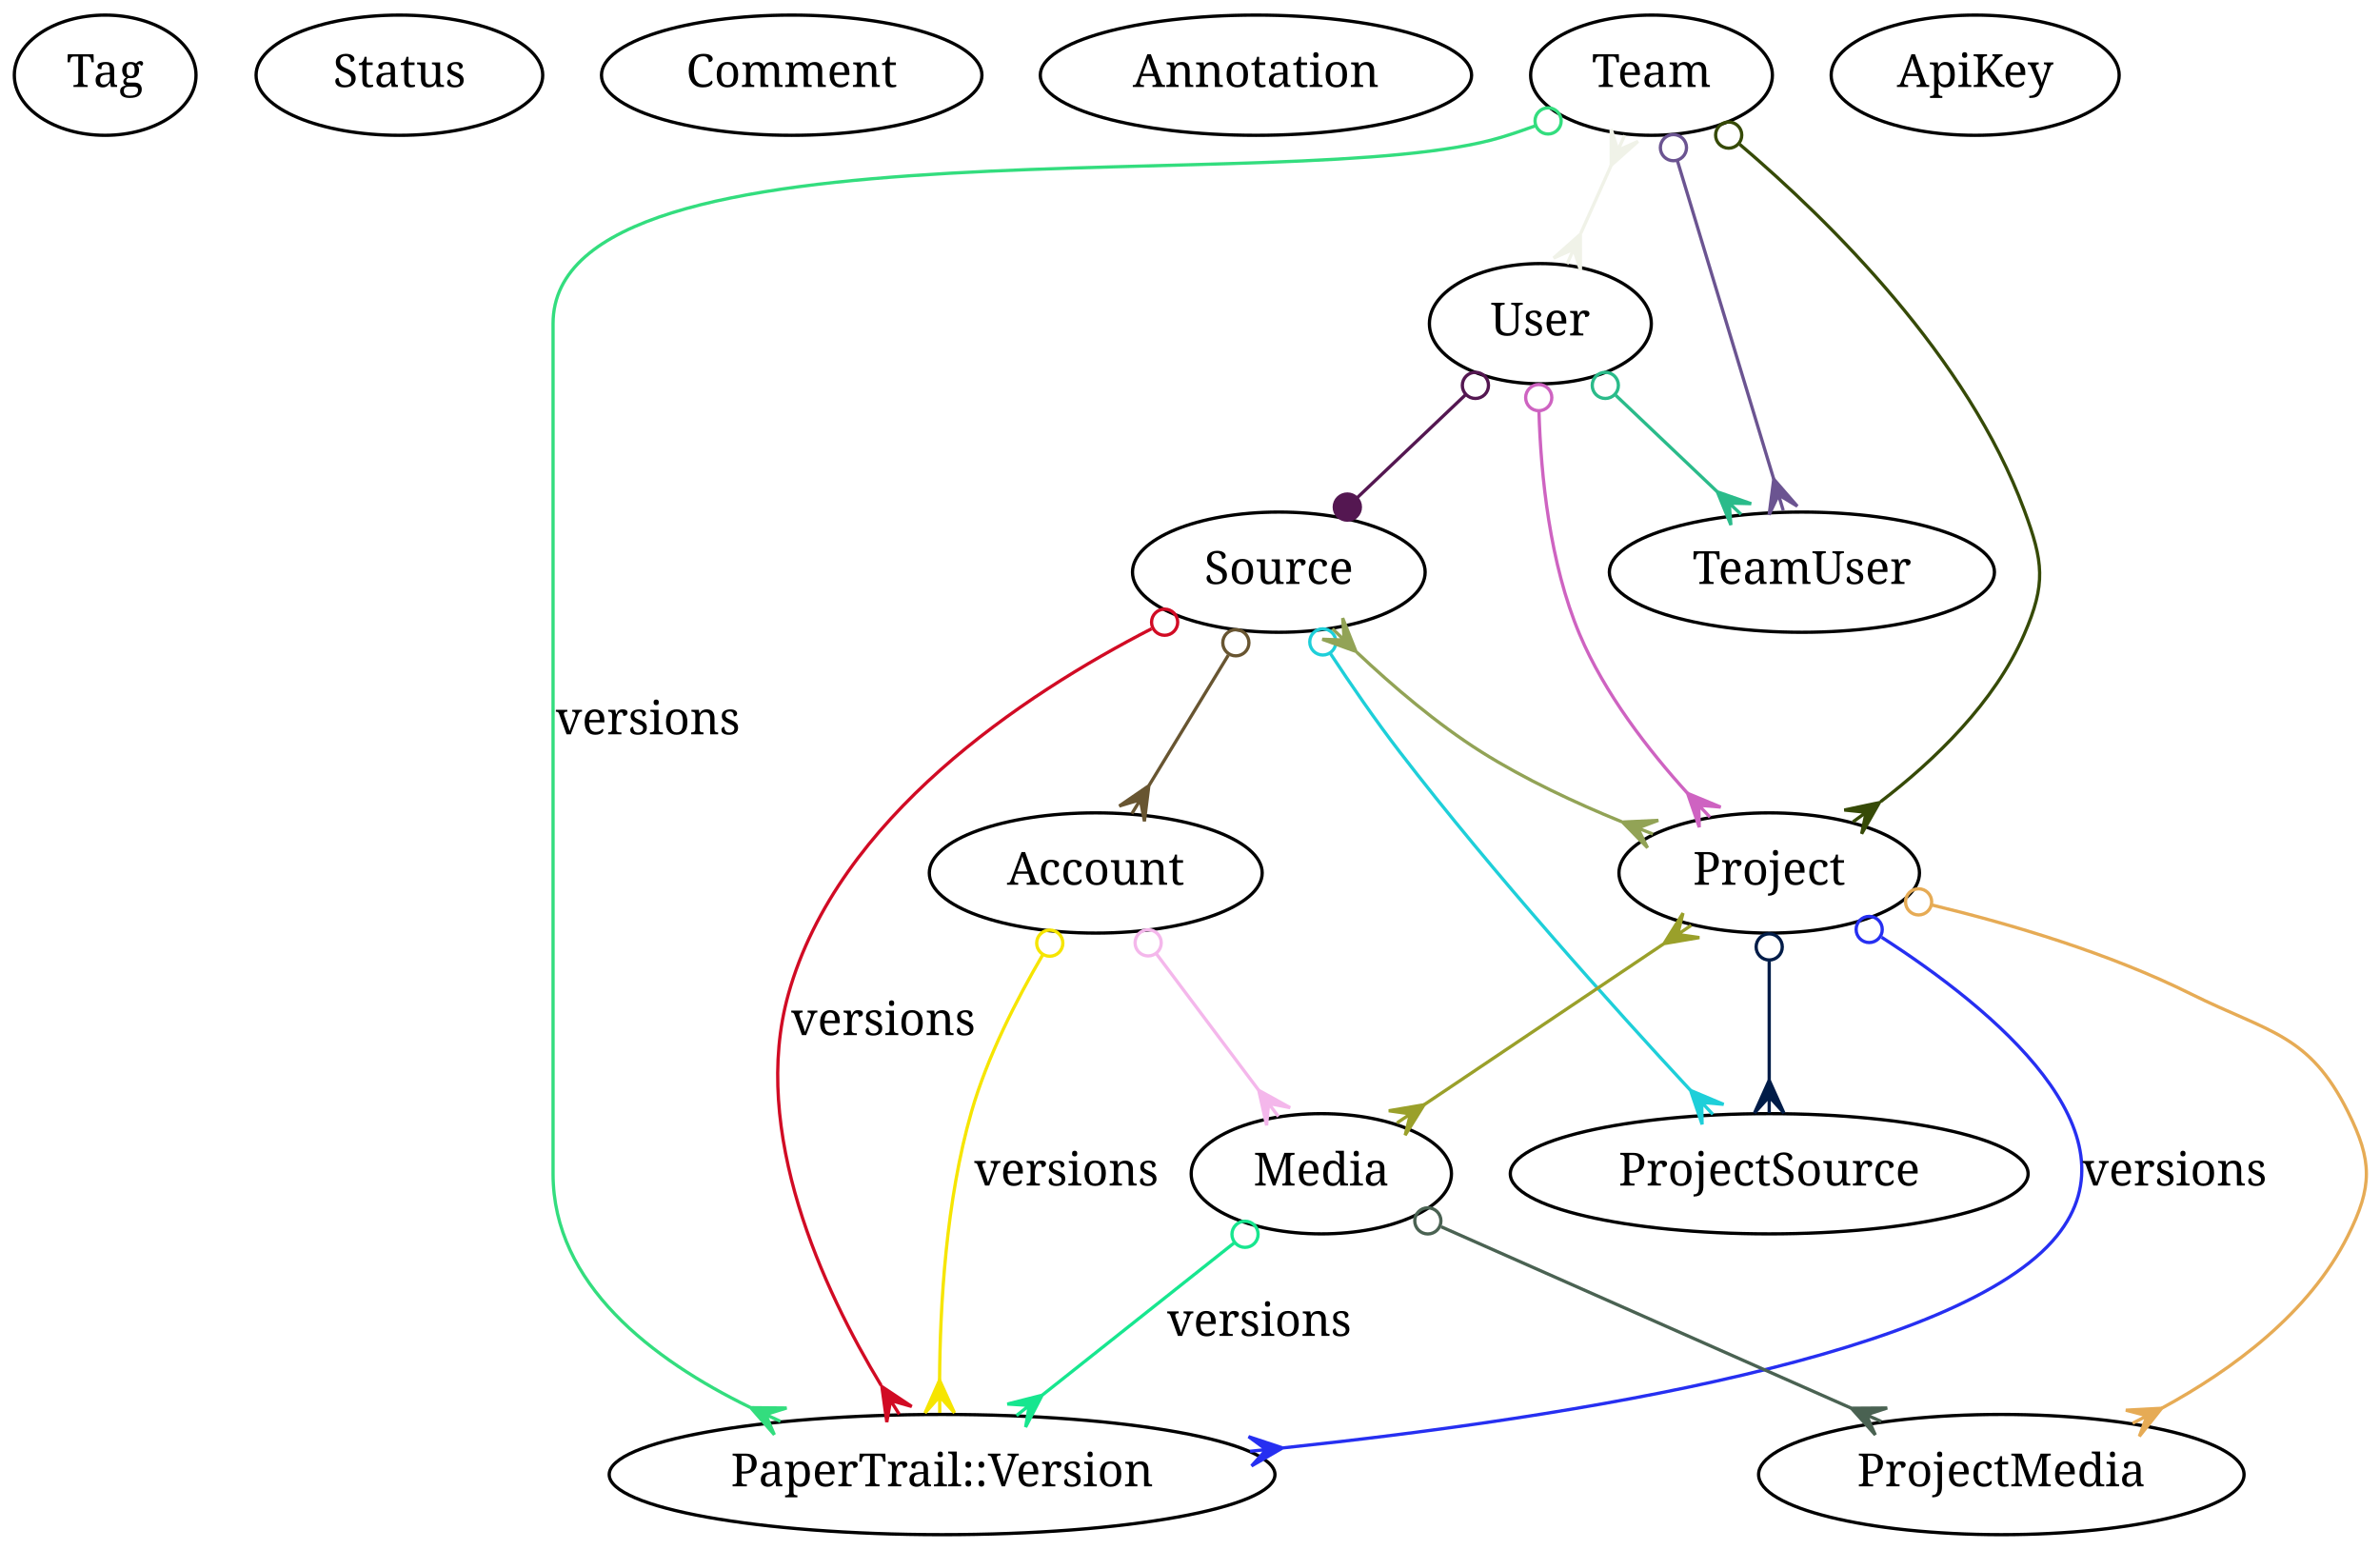
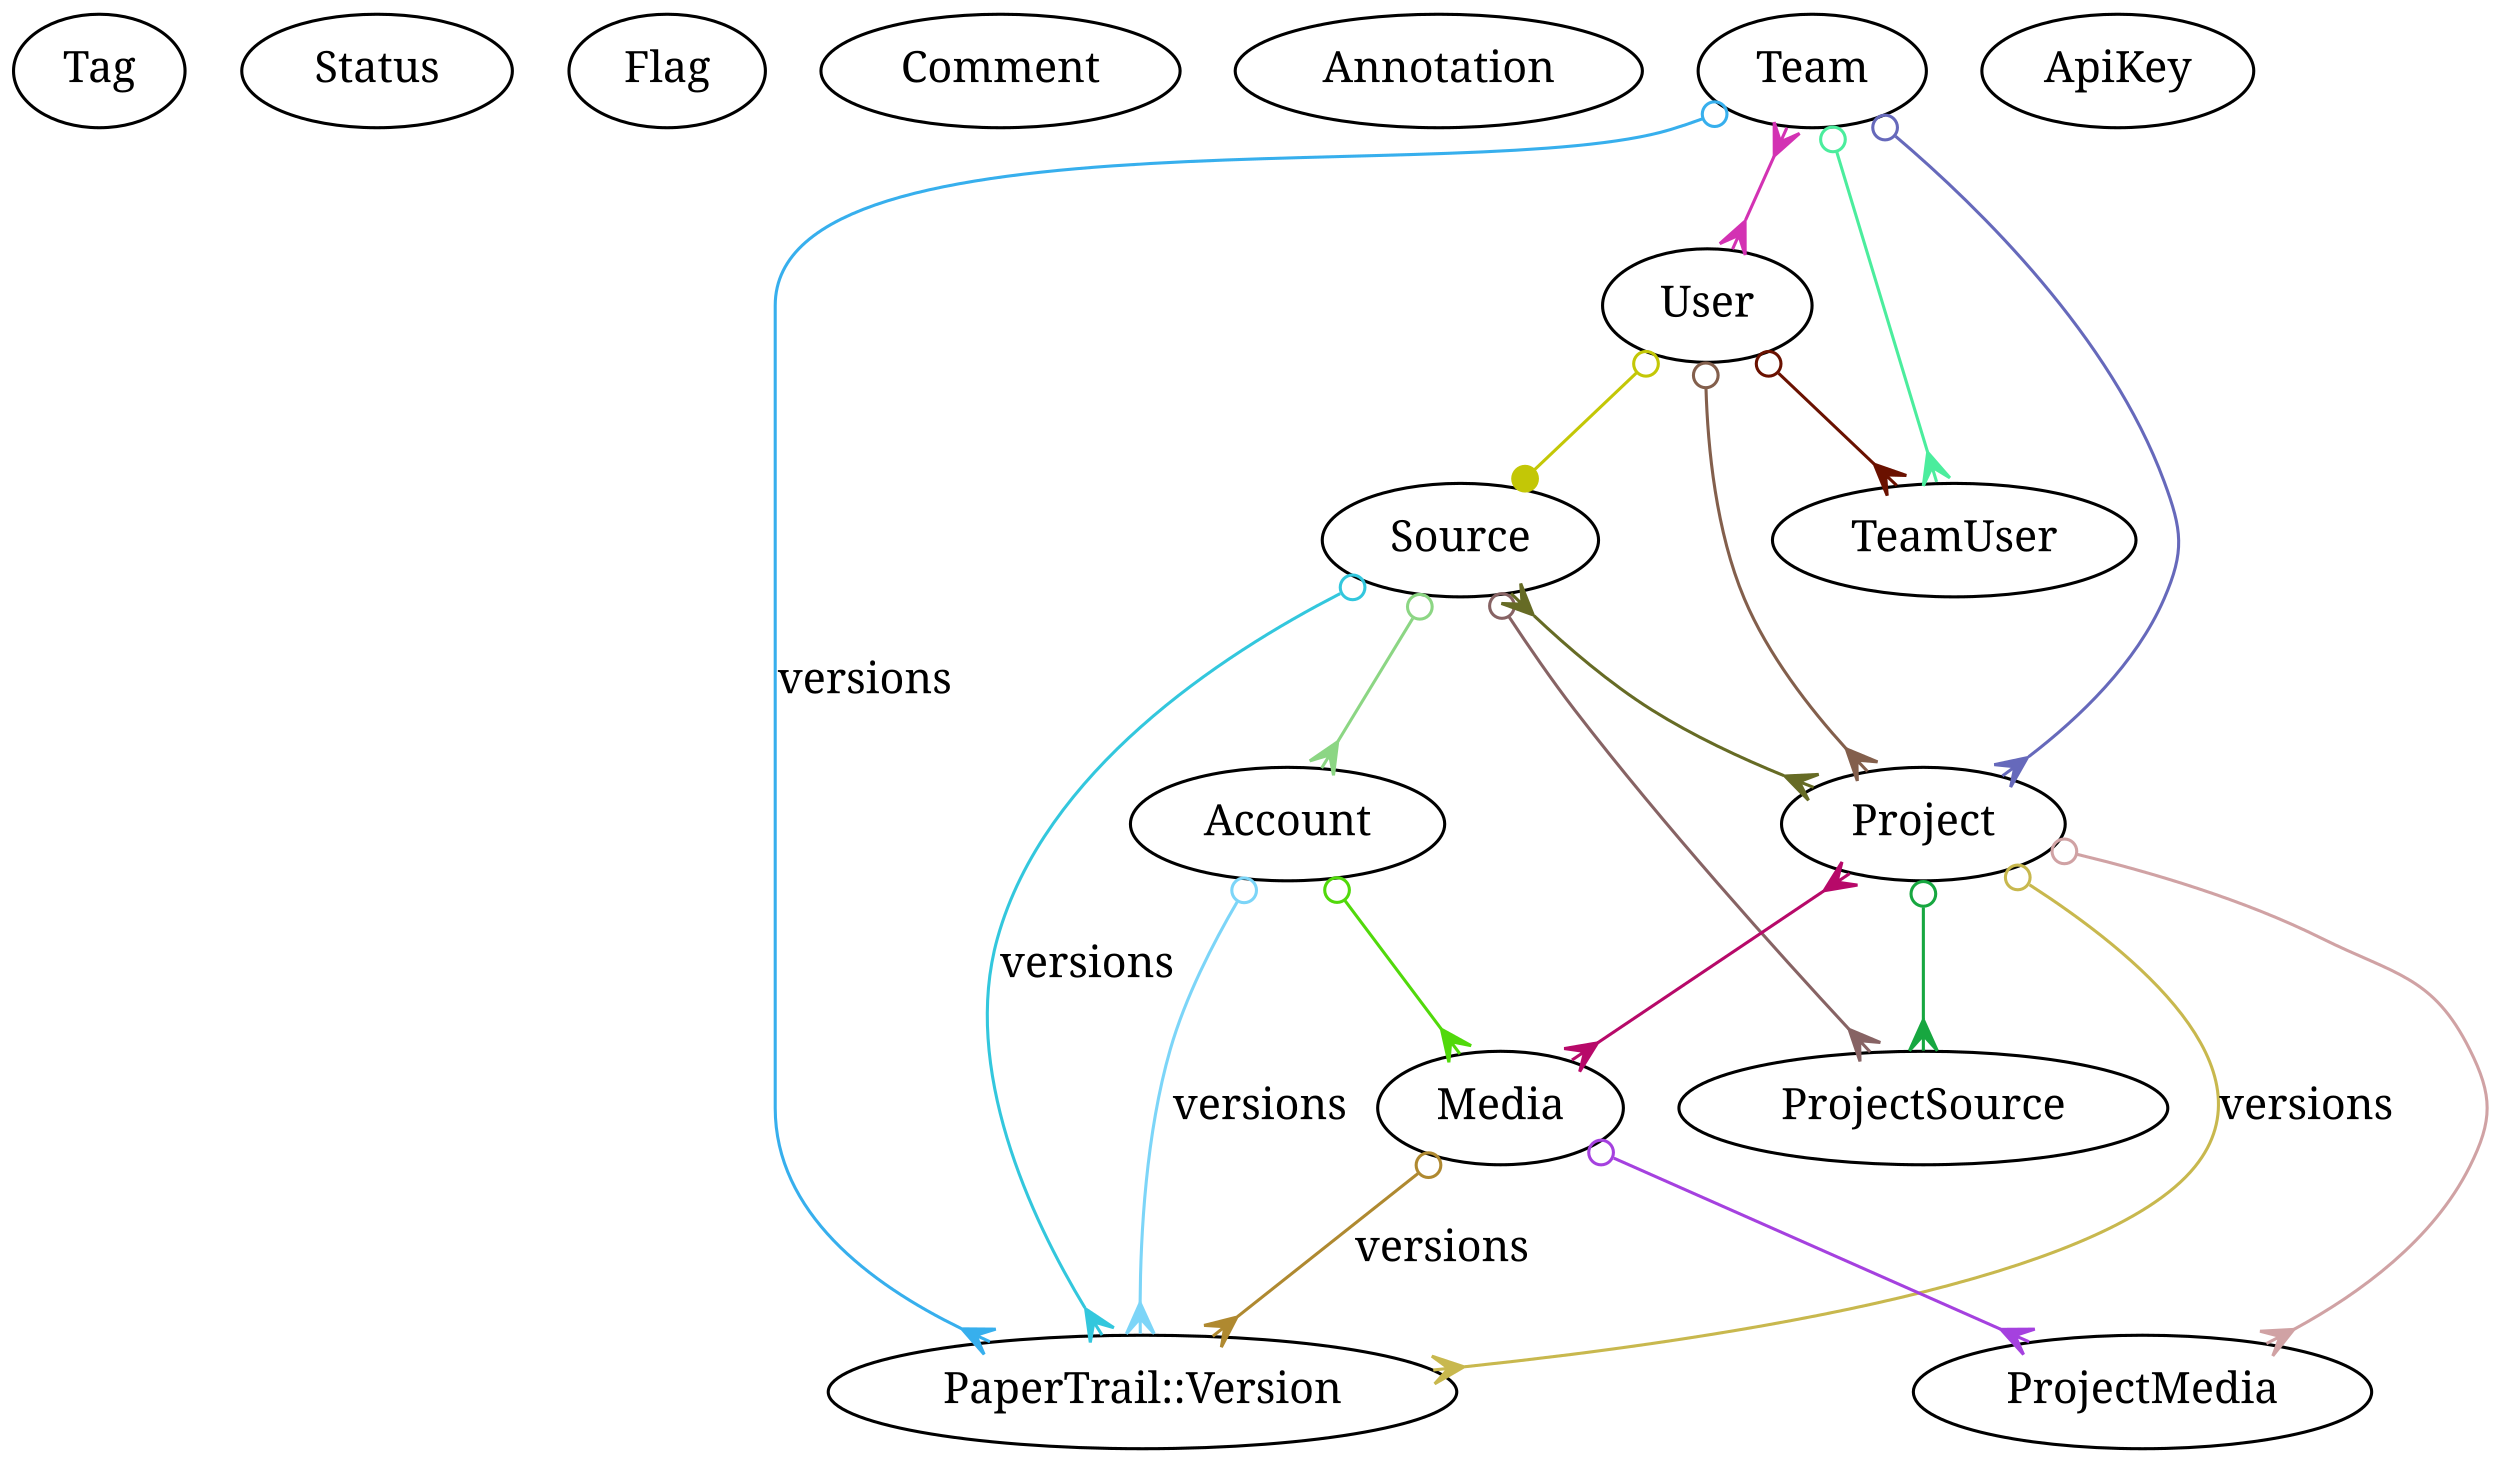
- <svg xmlns="http://www.w3.org/2000/svg" width="728pt" height="474pt" viewBox="0.00 0.00 727.66 474.00">
+ <svg xmlns="http://www.w3.org/2000/svg" width="810pt" height="474pt" viewBox="0.00 0.00 809.66 474.00">
  <g id="graph1" class="graph" transform="scale(1 1) rotate(0) translate(4 470)">
-     <polygon fill="none" stroke="none" points="-4,5 -4,-470 724.665,-470 724.665,5 -4,5" />
+     <polygon fill="none" stroke="none" points="-4,5 -4,-470 806.665,-470 806.665,5 -4,5" />
    <g id="node1" class="node">
      <ellipse fill="none" stroke="black" cx="28" cy="-447" rx="27.788" ry="18.385" />
      <text text-anchor="middle" x="28" y="-443.4" font-family="Times Roman,serif" font-size="14.00">Tag</text>
    </g>
    <g id="node2" class="node">
      <ellipse fill="none" stroke="black" cx="118" cy="-447" rx="43.841" ry="18.385" />
      <text text-anchor="middle" x="118" y="-443.4" font-family="Times Roman,serif" font-size="14.00">Status</text>
    </g>
    <g id="node3" class="node">
-       <ellipse fill="none" stroke="black" cx="238" cy="-447" rx="58.188" ry="18.385" />
-       <text text-anchor="middle" x="238" y="-443.4" font-family="Times Roman,serif" font-size="14.00">Comment</text>
+       <ellipse fill="none" stroke="black" cx="212" cy="-447" rx="31.82" ry="18.385" />
+       <text text-anchor="middle" x="212" y="-443.4" font-family="Times Roman,serif" font-size="14.00">Flag</text>
    </g>
    <g id="node4" class="node">
-       <ellipse fill="none" stroke="black" cx="380" cy="-447" rx="65.968" ry="18.385" />
-       <text text-anchor="middle" x="380" y="-443.4" font-family="Times Roman,serif" font-size="14.00">Annotation</text>
+       <ellipse fill="none" stroke="black" cx="320" cy="-447" rx="58.188" ry="18.385" />
+       <text text-anchor="middle" x="320" y="-443.4" font-family="Times Roman,serif" font-size="14.00">Comment</text>
    </g>
    <g id="node5" class="node">
-       <ellipse fill="none" stroke="black" cx="387" cy="-295" rx="44.758" ry="18.385" />
-       <text text-anchor="middle" x="387" y="-291.4" font-family="Times Roman,serif" font-size="14.00">Source</text>
+       <ellipse fill="none" stroke="black" cx="462" cy="-447" rx="65.968" ry="18.385" />
+       <text text-anchor="middle" x="462" y="-443.4" font-family="Times Roman,serif" font-size="14.00">Annotation</text>
+     </g>
+     <g id="node6" class="node">
+       <ellipse fill="none" stroke="black" cx="469" cy="-295" rx="44.758" ry="18.385" />
+       <text text-anchor="middle" x="469" y="-291.4" font-family="Times Roman,serif" font-size="14.00">Source</text>
+     </g>
+     <g id="node8" class="node">
+       <ellipse fill="none" stroke="black" cx="619" cy="-111" rx="79.196" ry="18.385" />
+       <text text-anchor="middle" x="619" y="-107.4" font-family="Times Roman,serif" font-size="14.00">ProjectSource</text>
+     </g>
+     <g id="edge6" class="edge">
+       <path fill="none" stroke="#876364" d="M484.667,-270.277C491.024,-260.637 498.603,-249.615 506,-240 534.793,-202.576 571.279,-162.012 594.876,-136.562" />
+       <ellipse fill="none" stroke="#876364" cx="482.459" cy="-273.662" rx="4" ry="4" />
+       <polygon fill="#876364" stroke="#876364" points="594.947,-136.486 605.056,-132.236 598.355,-132.827 601.763,-129.169 601.763,-129.169 601.763,-129.169 598.355,-132.827 598.47,-126.101 594.947,-136.486 594.947,-136.486" />
+     </g>
+     <g id="node9" class="node">
+       <ellipse fill="none" stroke="black" cx="413" cy="-203" rx="50.912" ry="18.385" />
+       <text text-anchor="middle" x="413" y="-199.4" font-family="Times Roman,serif" font-size="14.00">Account</text>
+     </g>
+     <g id="edge4" class="edge">
+       <path fill="none" stroke="#8cd684" d="M453.555,-269.626C446.022,-257.251 436.961,-242.364 429.315,-229.804" />
+       <ellipse fill="none" stroke="#8cd684" cx="455.856" cy="-273.407" rx="4" ry="4" />
+       <polygon fill="#8cd684" stroke="#8cd684" points="429.24,-229.68 427.885,-218.799 426.641,-225.409 424.041,-221.138 424.041,-221.138 424.041,-221.138 426.641,-225.409 420.197,-223.478 429.24,-229.68 429.24,-229.68" />
+     </g>
+     <g id="node10" class="node">
+       <ellipse fill="none" stroke="black" cx="619" cy="-203" rx="45.962" ry="18.385" />
+       <text text-anchor="middle" x="619" y="-199.4" font-family="Times Roman,serif" font-size="14.00">Project</text>
+     </g>
+     <g id="edge8" class="edge">
+       <path fill="none" stroke="#666b25" d="M492.88,-270.479C503.826,-260.155 517.38,-248.574 531,-240 544.219,-231.679 559.633,-224.469 573.833,-218.681" />
+       <polygon fill="#666b25" stroke="#666b25" points="492.592,-270.757 482.277,-274.48 489,-274.235 485.407,-277.713 485.407,-277.713 485.407,-277.713 489,-274.235 488.537,-280.946 492.592,-270.757 492.592,-270.757" />
+       <polygon fill="#666b25" stroke="#666b25" points="574.123,-218.567 585.076,-219.092 578.776,-216.736 583.428,-214.905 583.428,-214.905 583.428,-214.905 578.776,-216.736 581.78,-210.717 574.123,-218.567 574.123,-218.567" />
+     </g>
+     <g id="node17" class="node">
+       <ellipse fill="none" stroke="black" cx="366" cy="-19" rx="101.823" ry="18.385" />
+       <text text-anchor="middle" x="366" y="-15.4" font-family="Times Roman,serif" font-size="14.00">PaperTrail::Version</text>
+     </g>
+     <g id="edge2" class="edge">
+       <path fill="none" stroke="#33c7dd" d="M430.058,-277.688C390.859,-257.529 334.097,-219.957 319,-166 307.209,-123.858 329.593,-75.655 347.345,-46.278" />
+       <ellipse fill="none" stroke="#33c7dd" cx="434.069" cy="-279.697" rx="4" ry="4" />
+       <polygon fill="#33c7dd" stroke="#33c7dd" points="347.581,-45.903 356.708,-39.825 350.239,-41.668 352.897,-37.433 352.897,-37.433 352.897,-37.433 350.239,-41.668 349.085,-35.041 347.581,-45.903 347.581,-45.903" />
+       <text text-anchor="middle" x="348" y="-153.4" font-family="Times Roman,serif" font-size="14.00">versions</text>
    </g>
    <g id="node7" class="node">
-       <ellipse fill="none" stroke="black" cx="537" cy="-111" rx="79.196" ry="18.385" />
-       <text text-anchor="middle" x="537" y="-107.4" font-family="Times Roman,serif" font-size="14.00">ProjectSource</text>
-     </g>
-     <g id="edge6" class="edge">
-       <path fill="none" stroke="#1ecfd9" d="M402.667,-270.277C409.024,-260.637 416.603,-249.615 424,-240 452.793,-202.576 489.279,-162.012 512.876,-136.562" />
-       <ellipse fill="none" stroke="#1ecfd9" cx="400.459" cy="-273.662" rx="4" ry="4" />
-       <polygon fill="#1ecfd9" stroke="#1ecfd9" points="512.947,-136.486 523.056,-132.236 516.355,-132.827 519.763,-129.169 519.763,-129.169 519.763,-129.169 516.355,-132.827 516.47,-126.101 512.947,-136.486 512.947,-136.486" />
-     </g>
-     <g id="node8" class="node">
-       <ellipse fill="none" stroke="black" cx="331" cy="-203" rx="50.912" ry="18.385" />
-       <text text-anchor="middle" x="331" y="-199.4" font-family="Times Roman,serif" font-size="14.00">Account</text>
-     </g>
-     <g id="edge4" class="edge">
-       <path fill="none" stroke="#685531" d="M371.555,-269.626C364.022,-257.251 354.961,-242.364 347.315,-229.804" />
-       <ellipse fill="none" stroke="#685531" cx="373.856" cy="-273.407" rx="4" ry="4" />
-       <polygon fill="#685531" stroke="#685531" points="347.24,-229.68 345.885,-218.799 344.641,-225.409 342.041,-221.138 342.041,-221.138 342.041,-221.138 344.641,-225.409 338.197,-223.478 347.24,-229.68 347.24,-229.68" />
-     </g>
-     <g id="node9" class="node">
-       <ellipse fill="none" stroke="black" cx="537" cy="-203" rx="45.962" ry="18.385" />
-       <text text-anchor="middle" x="537" y="-199.4" font-family="Times Roman,serif" font-size="14.00">Project</text>
-     </g>
-     <g id="edge8" class="edge">
-       <path fill="none" stroke="#92a356" d="M410.88,-270.479C421.826,-260.155 435.38,-248.574 449,-240 462.219,-231.679 477.633,-224.469 491.833,-218.681" />
-       <polygon fill="#92a356" stroke="#92a356" points="410.592,-270.757 400.277,-274.48 407,-274.235 403.407,-277.713 403.407,-277.713 403.407,-277.713 407,-274.235 406.537,-280.946 410.592,-270.757 410.592,-270.757" />
-       <polygon fill="#92a356" stroke="#92a356" points="492.123,-218.567 503.076,-219.092 496.776,-216.736 501.428,-214.905 501.428,-214.905 501.428,-214.905 496.776,-216.736 499.78,-210.717 492.123,-218.567 492.123,-218.567" />
-     </g>
-     <g id="node16" class="node">
-       <ellipse fill="none" stroke="black" cx="284" cy="-19" rx="101.823" ry="18.385" />
-       <text text-anchor="middle" x="284" y="-15.4" font-family="Times Roman,serif" font-size="14.00">PaperTrail::Version</text>
-     </g>
-     <g id="edge2" class="edge">
-       <path fill="none" stroke="#d10b24" d="M348.058,-277.688C308.859,-257.529 252.097,-219.957 237,-166 225.209,-123.858 247.593,-75.655 265.345,-46.278" />
-       <ellipse fill="none" stroke="#d10b24" cx="352.069" cy="-279.697" rx="4" ry="4" />
-       <polygon fill="#d10b24" stroke="#d10b24" points="265.581,-45.903 274.708,-39.825 268.239,-41.668 270.897,-37.433 270.897,-37.433 270.897,-37.433 268.239,-41.668 267.085,-35.041 265.581,-45.903 265.581,-45.903" />
-       <text text-anchor="middle" x="266" y="-153.4" font-family="Times Roman,serif" font-size="14.00">versions</text>
-     </g>
-     <g id="node6" class="node">
-       <ellipse fill="none" stroke="black" cx="501" cy="-447" rx="36.977" ry="18.385" />
-       <text text-anchor="middle" x="501" y="-443.4" font-family="Times Roman,serif" font-size="14.00">Team</text>
+       <ellipse fill="none" stroke="black" cx="583" cy="-447" rx="36.977" ry="18.385" />
+       <text text-anchor="middle" x="583" y="-443.4" font-family="Times Roman,serif" font-size="14.00">Team</text>
    </g>
    <g id="edge12" class="edge">
-       <path fill="none" stroke="#364a07" d="M527.953,-425.879C555.847,-402.135 597.71,-360.738 615,-314 620.86,-298.16 621.72,-291.494 615,-276 605.95,-255.135 587.673,-237.509 571.086,-224.807" />
-       <ellipse fill="none" stroke="#364a07" cx="524.602" cy="-428.679" rx="4" ry="4" />
-       <polygon fill="#364a07" stroke="#364a07" points="570.697,-224.523 565.278,-214.989 566.66,-221.572 562.623,-218.622 562.623,-218.622 562.623,-218.622 566.66,-221.572 559.968,-222.255 570.697,-224.523 570.697,-224.523" />
+       <path fill="none" stroke="#6669bb" d="M609.953,-425.879C637.847,-402.135 679.71,-360.738 697,-314 702.86,-298.16 703.72,-291.494 697,-276 687.95,-255.135 669.673,-237.509 653.086,-224.807" />
+       <ellipse fill="none" stroke="#6669bb" cx="606.602" cy="-428.679" rx="4" ry="4" />
+       <polygon fill="#6669bb" stroke="#6669bb" points="652.697,-224.523 647.278,-214.989 648.66,-221.572 644.623,-218.622 644.623,-218.622 644.623,-218.622 648.66,-221.572 641.968,-222.255 652.697,-224.523 652.697,-224.523" />
    </g>
-     <g id="node10" class="node">
-       <ellipse fill="none" stroke="black" cx="547" cy="-295" rx="58.898" ry="18.385" />
-       <text text-anchor="middle" x="547" y="-291.4" font-family="Times Roman,serif" font-size="14.00">TeamUser</text>
+     <g id="node11" class="node">
+       <ellipse fill="none" stroke="black" cx="629" cy="-295" rx="58.898" ry="18.385" />
+       <text text-anchor="middle" x="629" y="-291.4" font-family="Times Roman,serif" font-size="14.00">TeamUser</text>
    </g>
    <g id="edge14" class="edge">
-       <path fill="none" stroke="#6b5491" d="M508.87,-420.994C517.077,-393.876 529.902,-351.497 538.378,-323.49" />
-       <ellipse fill="none" stroke="#6b5491" cx="507.707" cy="-424.837" rx="4" ry="4" />
-       <polygon fill="#6b5491" stroke="#6b5491" points="538.391,-323.448 545.594,-315.18 539.839,-318.662 541.287,-313.877 541.287,-313.877 541.287,-313.877 539.839,-318.662 536.98,-312.573 538.391,-323.448 538.391,-323.448" />
+       <path fill="none" stroke="#4bed9d" d="M590.87,-420.994C599.077,-393.876 611.902,-351.497 620.378,-323.49" />
+       <ellipse fill="none" stroke="#4bed9d" cx="589.707" cy="-424.837" rx="4" ry="4" />
+       <polygon fill="#4bed9d" stroke="#4bed9d" points="620.391,-323.448 627.594,-315.18 621.839,-318.662 623.287,-313.877 623.287,-313.877 623.287,-313.877 621.839,-318.662 618.98,-312.573 620.391,-323.448 620.391,-323.448" />
+     </g>
+     <g id="node14" class="node">
+       <ellipse fill="none" stroke="black" cx="549" cy="-371" rx="33.941" ry="18.385" />
+       <text text-anchor="middle" x="549" y="-367.4" font-family="Times Roman,serif" font-size="14.00">User</text>
+     </g>
+     <g id="edge16" class="edge">
+       <path fill="none" stroke="#d332b3" d="M570.651,-419.396C567.632,-412.647 564.401,-405.425 561.38,-398.673" />
+       <polygon fill="#d332b3" stroke="#d332b3" points="570.686,-419.474 570.662,-430.44 572.728,-424.038 574.77,-428.603 574.77,-428.603 574.77,-428.603 572.728,-424.038 578.877,-426.765 570.686,-419.474 570.686,-419.474" />
+       <polygon fill="#d332b3" stroke="#d332b3" points="561.238,-398.356 561.262,-387.39 559.197,-393.792 557.155,-389.228 557.155,-389.228 557.155,-389.228 559.197,-393.792 553.047,-391.066 561.238,-398.356 561.238,-398.356" />
+     </g>
+     <g id="edge10" class="edge">
+       <path fill="none" stroke="#37afed" d="M547.497,-431.528C543.983,-430.241 540.443,-429.038 537,-428 474.119,-409.038 247,-436.677 247,-371 247,-371 247,-371 247,-111 247,-77.276 277.283,-54.165 307.295,-39.541" />
+       <ellipse fill="none" stroke="#37afed" cx="551.366" cy="-433.013" rx="4" ry="4" />
+       <polygon fill="#37afed" stroke="#37afed" points="307.483,-39.455 318.449,-39.361 312.025,-37.364 316.567,-35.273 316.567,-35.273 316.567,-35.273 312.025,-37.364 314.685,-31.185 307.483,-39.455 307.483,-39.455" />
+       <text text-anchor="middle" x="276" y="-245.4" font-family="Times Roman,serif" font-size="14.00">versions</text>
    </g>
    <g id="node13" class="node">
-       <ellipse fill="none" stroke="black" cx="467" cy="-371" rx="33.941" ry="18.385" />
-       <text text-anchor="middle" x="467" y="-367.4" font-family="Times Roman,serif" font-size="14.00">User</text>
+       <ellipse fill="none" stroke="black" cx="482" cy="-111" rx="39.807" ry="18.385" />
+       <text text-anchor="middle" x="482" y="-107.4" font-family="Times Roman,serif" font-size="14.00">Media</text>
    </g>
-     <g id="edge16" class="edge">
-       <path fill="none" stroke="#f0f2e8" d="M488.651,-419.396C485.632,-412.647 482.401,-405.425 479.38,-398.673" />
-       <polygon fill="#f0f2e8" stroke="#f0f2e8" points="488.686,-419.474 488.662,-430.44 490.728,-424.038 492.77,-428.603 492.77,-428.603 492.77,-428.603 490.728,-424.038 496.877,-426.765 488.686,-419.474 488.686,-419.474" />
-       <polygon fill="#f0f2e8" stroke="#f0f2e8" points="479.238,-398.356 479.262,-387.39 477.197,-393.792 475.155,-389.228 475.155,-389.228 475.155,-389.228 477.197,-393.792 471.047,-391.066 479.238,-398.356 479.238,-398.356" />
+     <g id="edge20" class="edge">
+       <path fill="none" stroke="#51d90b" d="M431.469,-178.375C441.146,-165.472 452.987,-149.684 462.773,-136.636" />
+       <ellipse fill="none" stroke="#51d90b" cx="429.032" cy="-181.624" rx="4" ry="4" />
+       <polygon fill="#51d90b" stroke="#51d90b" points="462.864,-136.514 472.464,-131.214 465.864,-132.514 468.864,-128.514 468.864,-128.514 468.864,-128.514 465.864,-132.514 465.264,-125.814 462.864,-136.514 462.864,-136.514" />
    </g>
-     <g id="edge10" class="edge">
-       <path fill="none" stroke="#33dd7e" d="M465.497,-431.528C461.983,-430.241 458.443,-429.038 455,-428 392.119,-409.038 165,-436.677 165,-371 165,-371 165,-371 165,-111 165,-77.276 195.283,-54.165 225.295,-39.541" />
-       <ellipse fill="none" stroke="#33dd7e" cx="469.366" cy="-433.013" rx="4" ry="4" />
-       <polygon fill="#33dd7e" stroke="#33dd7e" points="225.483,-39.455 236.449,-39.361 230.025,-37.364 234.567,-35.273 234.567,-35.273 234.567,-35.273 230.025,-37.364 232.685,-31.185 225.483,-39.455 225.483,-39.455" />
-       <text text-anchor="middle" x="194" y="-245.4" font-family="Times Roman,serif" font-size="14.00">versions</text>
+     <g id="edge18" class="edge">
+       <path fill="none" stroke="#7cd5f8" d="M396.698,-177.818C388.731,-164.213 379.838,-146.798 375,-130 367.193,-102.894 365.361,-70.633 365.23,-47.895" />
+       <ellipse fill="none" stroke="#7cd5f8" cx="398.933" cy="-181.531" rx="4" ry="4" />
+       <polygon fill="#7cd5f8" stroke="#7cd5f8" points="365.23,-47.867 369.778,-37.889 365.254,-42.867 365.279,-37.867 365.279,-37.867 365.279,-37.867 365.254,-42.867 360.779,-37.845 365.23,-47.867 365.23,-47.867" />
+       <text text-anchor="middle" x="404" y="-107.4" font-family="Times Roman,serif" font-size="14.00">versions</text>
+     </g>
+     <g id="edge24" class="edge">
+       <path fill="none" stroke="#17a740" d="M619,-176.029C619,-164.599 619,-151.267 619,-139.66" />
+       <ellipse fill="none" stroke="#17a740" cx="619" cy="-180.382" rx="4" ry="4" />
+       <polygon fill="#17a740" stroke="#17a740" points="619,-139.59 623.5,-129.59 619,-134.59 619,-129.59 619,-129.59 619,-129.59 619,-134.59 614.5,-129.59 619,-139.59 619,-139.59" />
    </g>
    <g id="node12" class="node">
-       <ellipse fill="none" stroke="black" cx="400" cy="-111" rx="39.807" ry="18.385" />
-       <text text-anchor="middle" x="400" y="-107.4" font-family="Times Roman,serif" font-size="14.00">Media</text>
-     </g>
-     <g id="edge20" class="edge">
-       <path fill="none" stroke="#f4b7eb" d="M349.469,-178.375C359.146,-165.472 370.987,-149.684 380.773,-136.636" />
-       <ellipse fill="none" stroke="#f4b7eb" cx="347.032" cy="-181.624" rx="4" ry="4" />
-       <polygon fill="#f4b7eb" stroke="#f4b7eb" points="380.864,-136.514 390.464,-131.214 383.864,-132.514 386.864,-128.514 386.864,-128.514 386.864,-128.514 383.864,-132.514 383.264,-125.814 380.864,-136.514 380.864,-136.514" />
-     </g>
-     <g id="edge18" class="edge">
-       <path fill="none" stroke="#f6e500" d="M314.698,-177.818C306.731,-164.213 297.838,-146.798 293,-130 285.193,-102.894 283.361,-70.633 283.23,-47.895" />
-       <ellipse fill="none" stroke="#f6e500" cx="316.933" cy="-181.531" rx="4" ry="4" />
-       <polygon fill="#f6e500" stroke="#f6e500" points="283.23,-47.867 287.778,-37.889 283.254,-42.867 283.279,-37.867 283.279,-37.867 283.279,-37.867 283.254,-42.867 278.779,-37.845 283.23,-47.867 283.23,-47.867" />
-       <text text-anchor="middle" x="322" y="-107.4" font-family="Times Roman,serif" font-size="14.00">versions</text>
-     </g>
-     <g id="edge24" class="edge">
-       <path fill="none" stroke="#001c48" d="M537,-176.029C537,-164.599 537,-151.267 537,-139.66" />
-       <ellipse fill="none" stroke="#001c48" cx="537" cy="-180.382" rx="4" ry="4" />
-       <polygon fill="#001c48" stroke="#001c48" points="537,-139.59 541.5,-129.59 537,-134.59 537,-129.59 537,-129.59 537,-129.59 537,-134.59 532.5,-129.59 537,-139.59 537,-139.59" />
-     </g>
-     <g id="node11" class="node">
-       <ellipse fill="none" stroke="black" cx="608" cy="-19" rx="74.246" ry="18.385" />
-       <text text-anchor="middle" x="608" y="-15.4" font-family="Times Roman,serif" font-size="14.00">ProjectMedia</text>
+       <ellipse fill="none" stroke="black" cx="690" cy="-19" rx="74.246" ry="18.385" />
+       <text text-anchor="middle" x="690" y="-15.4" font-family="Times Roman,serif" font-size="14.00">ProjectMedia</text>
    </g>
    <g id="edge26" class="edge">
-       <path fill="none" stroke="#e6ab55" d="M586.614,-193.241C611.275,-187.29 641.057,-178.402 666,-166 689.878,-154.128 702.074,-153.851 714,-130 721.553,-114.894 721.553,-107.106 714,-92 702.231,-68.462 678.856,-51.131 657.045,-39.278" />
-       <ellipse fill="none" stroke="#e6ab55" cx="582.695" cy="-194.159" rx="4" ry="4" />
-       <polygon fill="#e6ab55" stroke="#e6ab55" points="657.039,-39.275 650.217,-30.69 652.596,-36.982 648.153,-34.689 648.153,-34.689 648.153,-34.689 652.596,-36.982 646.089,-38.688 657.039,-39.275 657.039,-39.275" />
+       <path fill="none" stroke="#d0a2a4" d="M668.614,-193.241C693.275,-187.29 723.057,-178.402 748,-166 771.878,-154.128 784.074,-153.851 796,-130 803.553,-114.894 803.553,-107.106 796,-92 784.231,-68.462 760.856,-51.131 739.045,-39.278" />
+       <ellipse fill="none" stroke="#d0a2a4" cx="664.695" cy="-194.159" rx="4" ry="4" />
+       <polygon fill="#d0a2a4" stroke="#d0a2a4" points="739.039,-39.275 732.217,-30.69 734.596,-36.982 730.153,-34.689 730.153,-34.689 730.153,-34.689 734.596,-36.982 728.089,-38.688 739.039,-39.275 739.039,-39.275" />
    </g>
    <g id="edge28" class="edge">
-       <path fill="none" stroke="#9aa02a" d="M504.686,-181.3C482.566,-166.446 453.384,-146.849 431.451,-132.121" />
-       <polygon fill="#9aa02a" stroke="#9aa02a" points="504.835,-181.4 510.628,-190.711 508.986,-184.187 513.136,-186.975 513.136,-186.975 513.136,-186.975 508.986,-184.187 515.645,-183.239 504.835,-181.4 504.835,-181.4" />
-       <polygon fill="#9aa02a" stroke="#9aa02a" points="431.435,-132.11 425.642,-122.799 427.285,-129.322 423.134,-126.535 423.134,-126.535 423.134,-126.535 427.285,-129.322 420.625,-130.271 431.435,-132.11 431.435,-132.11" />
+       <path fill="none" stroke="#b70969" d="M586.686,-181.3C564.566,-166.446 535.384,-146.849 513.451,-132.121" />
+       <polygon fill="#b70969" stroke="#b70969" points="586.835,-181.4 592.628,-190.711 590.986,-184.187 595.136,-186.975 595.136,-186.975 595.136,-186.975 590.986,-184.187 597.645,-183.239 586.835,-181.4 586.835,-181.4" />
+       <polygon fill="#b70969" stroke="#b70969" points="513.435,-132.11 507.642,-122.799 509.285,-129.322 505.134,-126.535 505.134,-126.535 505.134,-126.535 509.285,-129.322 502.625,-130.271 513.435,-132.11 513.435,-132.11" />
    </g>
    <g id="edge22" class="edge">
-       <path fill="none" stroke="#262ff1" d="M571.387,-183.331C605.949,-161.073 650.695,-123.778 625,-92 595.585,-55.622 477.412,-36.562 388.364,-27.168" />
-       <ellipse fill="none" stroke="#262ff1" cx="567.583" cy="-185.719" rx="4" ry="4" />
-       <polygon fill="#262ff1" stroke="#262ff1" points="388.153,-27.146 378.665,-21.648 383.179,-26.635 378.205,-26.124 378.205,-26.124 378.205,-26.124 383.179,-26.635 377.745,-30.601 388.153,-27.146 388.153,-27.146" />
-       <text text-anchor="middle" x="661" y="-107.4" font-family="Times Roman,serif" font-size="14.00">versions</text>
+       <path fill="none" stroke="#c8b84e" d="M653.387,-183.331C687.949,-161.073 732.695,-123.778 707,-92 677.585,-55.622 559.412,-36.562 470.364,-27.168" />
+       <ellipse fill="none" stroke="#c8b84e" cx="649.583" cy="-185.719" rx="4" ry="4" />
+       <polygon fill="#c8b84e" stroke="#c8b84e" points="470.153,-27.146 460.665,-21.648 465.179,-26.635 460.205,-26.124 460.205,-26.124 460.205,-26.124 465.179,-26.635 459.745,-30.601 470.153,-27.146 470.153,-27.146" />
+       <text text-anchor="middle" x="743" y="-107.4" font-family="Times Roman,serif" font-size="14.00">versions</text>
    </g>
    <g id="edge32" class="edge">
-       <path fill="none" stroke="#4a6252" d="M436.674,-94.779C471.603,-79.329 524.301,-56.021 562.023,-39.336" />
-       <ellipse fill="none" stroke="#4a6252" cx="432.58" cy="-96.59" rx="4" ry="4" />
-       <polygon fill="#4a6252" stroke="#4a6252" points="562.125,-39.291 573.09,-39.361 566.697,-37.268 571.27,-35.246 571.27,-35.246 571.27,-35.246 566.697,-37.268 569.45,-31.131 562.125,-39.291 562.125,-39.291" />
+       <path fill="none" stroke="#a541df" d="M518.674,-94.779C553.603,-79.329 606.301,-56.021 644.023,-39.336" />
+       <ellipse fill="none" stroke="#a541df" cx="514.58" cy="-96.59" rx="4" ry="4" />
+       <polygon fill="#a541df" stroke="#a541df" points="644.125,-39.291 655.09,-39.361 648.697,-37.268 653.27,-35.246 653.27,-35.246 653.27,-35.246 648.697,-37.268 651.45,-31.131 644.125,-39.291 644.125,-39.291" />
    </g>
    <g id="edge30" class="edge">
-       <path fill="none" stroke="#17e68f" d="M373.265,-89.796C355.81,-75.953 332.966,-57.835 314.757,-43.394" />
-       <ellipse fill="none" stroke="#17e68f" cx="376.66" cy="-92.489" rx="4" ry="4" />
-       <polygon fill="#17e68f" stroke="#17e68f" points="314.589,-43.26 309.55,-33.52 310.671,-40.153 306.754,-37.046 306.754,-37.046 306.754,-37.046 310.671,-40.153 303.957,-40.572 314.589,-43.26 314.589,-43.26" />
-       <text text-anchor="middle" x="381" y="-61.4" font-family="Times Roman,serif" font-size="14.00">versions</text>
+       <path fill="none" stroke="#af8930" d="M455.265,-89.796C437.81,-75.953 414.966,-57.835 396.757,-43.394" />
+       <ellipse fill="none" stroke="#af8930" cx="458.66" cy="-92.489" rx="4" ry="4" />
+       <polygon fill="#af8930" stroke="#af8930" points="396.589,-43.26 391.55,-33.52 392.671,-40.153 388.754,-37.046 388.754,-37.046 388.754,-37.046 392.671,-40.153 385.957,-40.572 396.589,-43.26 396.589,-43.26" />
+       <text text-anchor="middle" x="463" y="-61.4" font-family="Times Roman,serif" font-size="14.00">versions</text>
    </g>
    <g id="edge34" class="edge">
-       <path fill="none" stroke="#541751" d="M444.187,-349.328C433.811,-339.471 421.53,-327.804 411.014,-317.813" />
-       <ellipse fill="none" stroke="#541751" cx="447.134" cy="-352.127" rx="4" ry="4" />
-       <ellipse fill="#541751" stroke="#541751" cx="407.953" cy="-314.906" rx="4" ry="4" />
+       <path fill="none" stroke="#c3c706" d="M526.187,-349.328C515.811,-339.471 503.53,-327.804 493.014,-317.813" />
+       <ellipse fill="none" stroke="#c3c706" cx="529.134" cy="-352.127" rx="4" ry="4" />
+       <ellipse fill="#c3c706" stroke="#c3c706" cx="489.953" cy="-314.906" rx="4" ry="4" />
    </g>
    <g id="edge38" class="edge">
-       <path fill="none" stroke="#ce63c1" d="M466.57,-344.2C467.15,-324.602 469.84,-297.755 479,-276 486.614,-257.917 500.02,-240.593 512.027,-227.362" />
-       <ellipse fill="none" stroke="#ce63c1" cx="466.502" cy="-348.385" rx="4" ry="4" />
-       <polygon fill="#ce63c1" stroke="#ce63c1" points="512.032,-227.357 522.159,-223.153 515.456,-223.714 518.88,-220.071 518.88,-220.071 518.88,-220.071 515.456,-223.714 515.601,-216.989 512.032,-227.357 512.032,-227.357" />
+       <path fill="none" stroke="#835f4c" d="M548.57,-344.2C549.15,-324.602 551.84,-297.755 561,-276 568.614,-257.917 582.02,-240.593 594.027,-227.362" />
+       <ellipse fill="none" stroke="#835f4c" cx="548.502" cy="-348.385" rx="4" ry="4" />
+       <polygon fill="#835f4c" stroke="#835f4c" points="594.032,-227.357 604.159,-223.153 597.456,-223.714 600.88,-220.071 600.88,-220.071 600.88,-220.071 597.456,-223.714 597.601,-216.989 594.032,-227.357 594.032,-227.357" />
    </g>
    <g id="edge36" class="edge">
-       <path fill="none" stroke="#2abb8a" d="M490.062,-349.091C499.755,-339.882 511.076,-329.127 521.059,-319.644" />
-       <ellipse fill="none" stroke="#2abb8a" cx="486.866" cy="-352.127" rx="4" ry="4" />
-       <polygon fill="#2abb8a" stroke="#2abb8a" points="521.132,-319.574 531.482,-315.949 524.757,-316.131 528.382,-312.687 528.382,-312.687 528.382,-312.687 524.757,-316.131 525.283,-309.424 521.132,-319.574 521.132,-319.574" />
+       <path fill="none" stroke="#6a1100" d="M572.062,-349.091C581.755,-339.882 593.076,-329.127 603.059,-319.644" />
+       <ellipse fill="none" stroke="#6a1100" cx="568.866" cy="-352.127" rx="4" ry="4" />
+       <polygon fill="#6a1100" stroke="#6a1100" points="603.132,-319.574 613.482,-315.949 606.757,-316.131 610.382,-312.687 610.382,-312.687 610.382,-312.687 606.757,-316.131 607.283,-309.424 603.132,-319.574 603.132,-319.574" />
    </g>
-     <g id="node14" class="node">
-       <ellipse fill="none" stroke="black" cx="600" cy="-447" rx="44.047" ry="18.385" />
-       <text text-anchor="middle" x="600" y="-443.4" font-family="Times Roman,serif" font-size="14.00">ApiKey</text>
+     <g id="node15" class="node">
+       <ellipse fill="none" stroke="black" cx="682" cy="-447" rx="44.047" ry="18.385" />
+       <text text-anchor="middle" x="682" y="-443.4" font-family="Times Roman,serif" font-size="14.00">ApiKey</text>
    </g>
  </g>
</svg>
